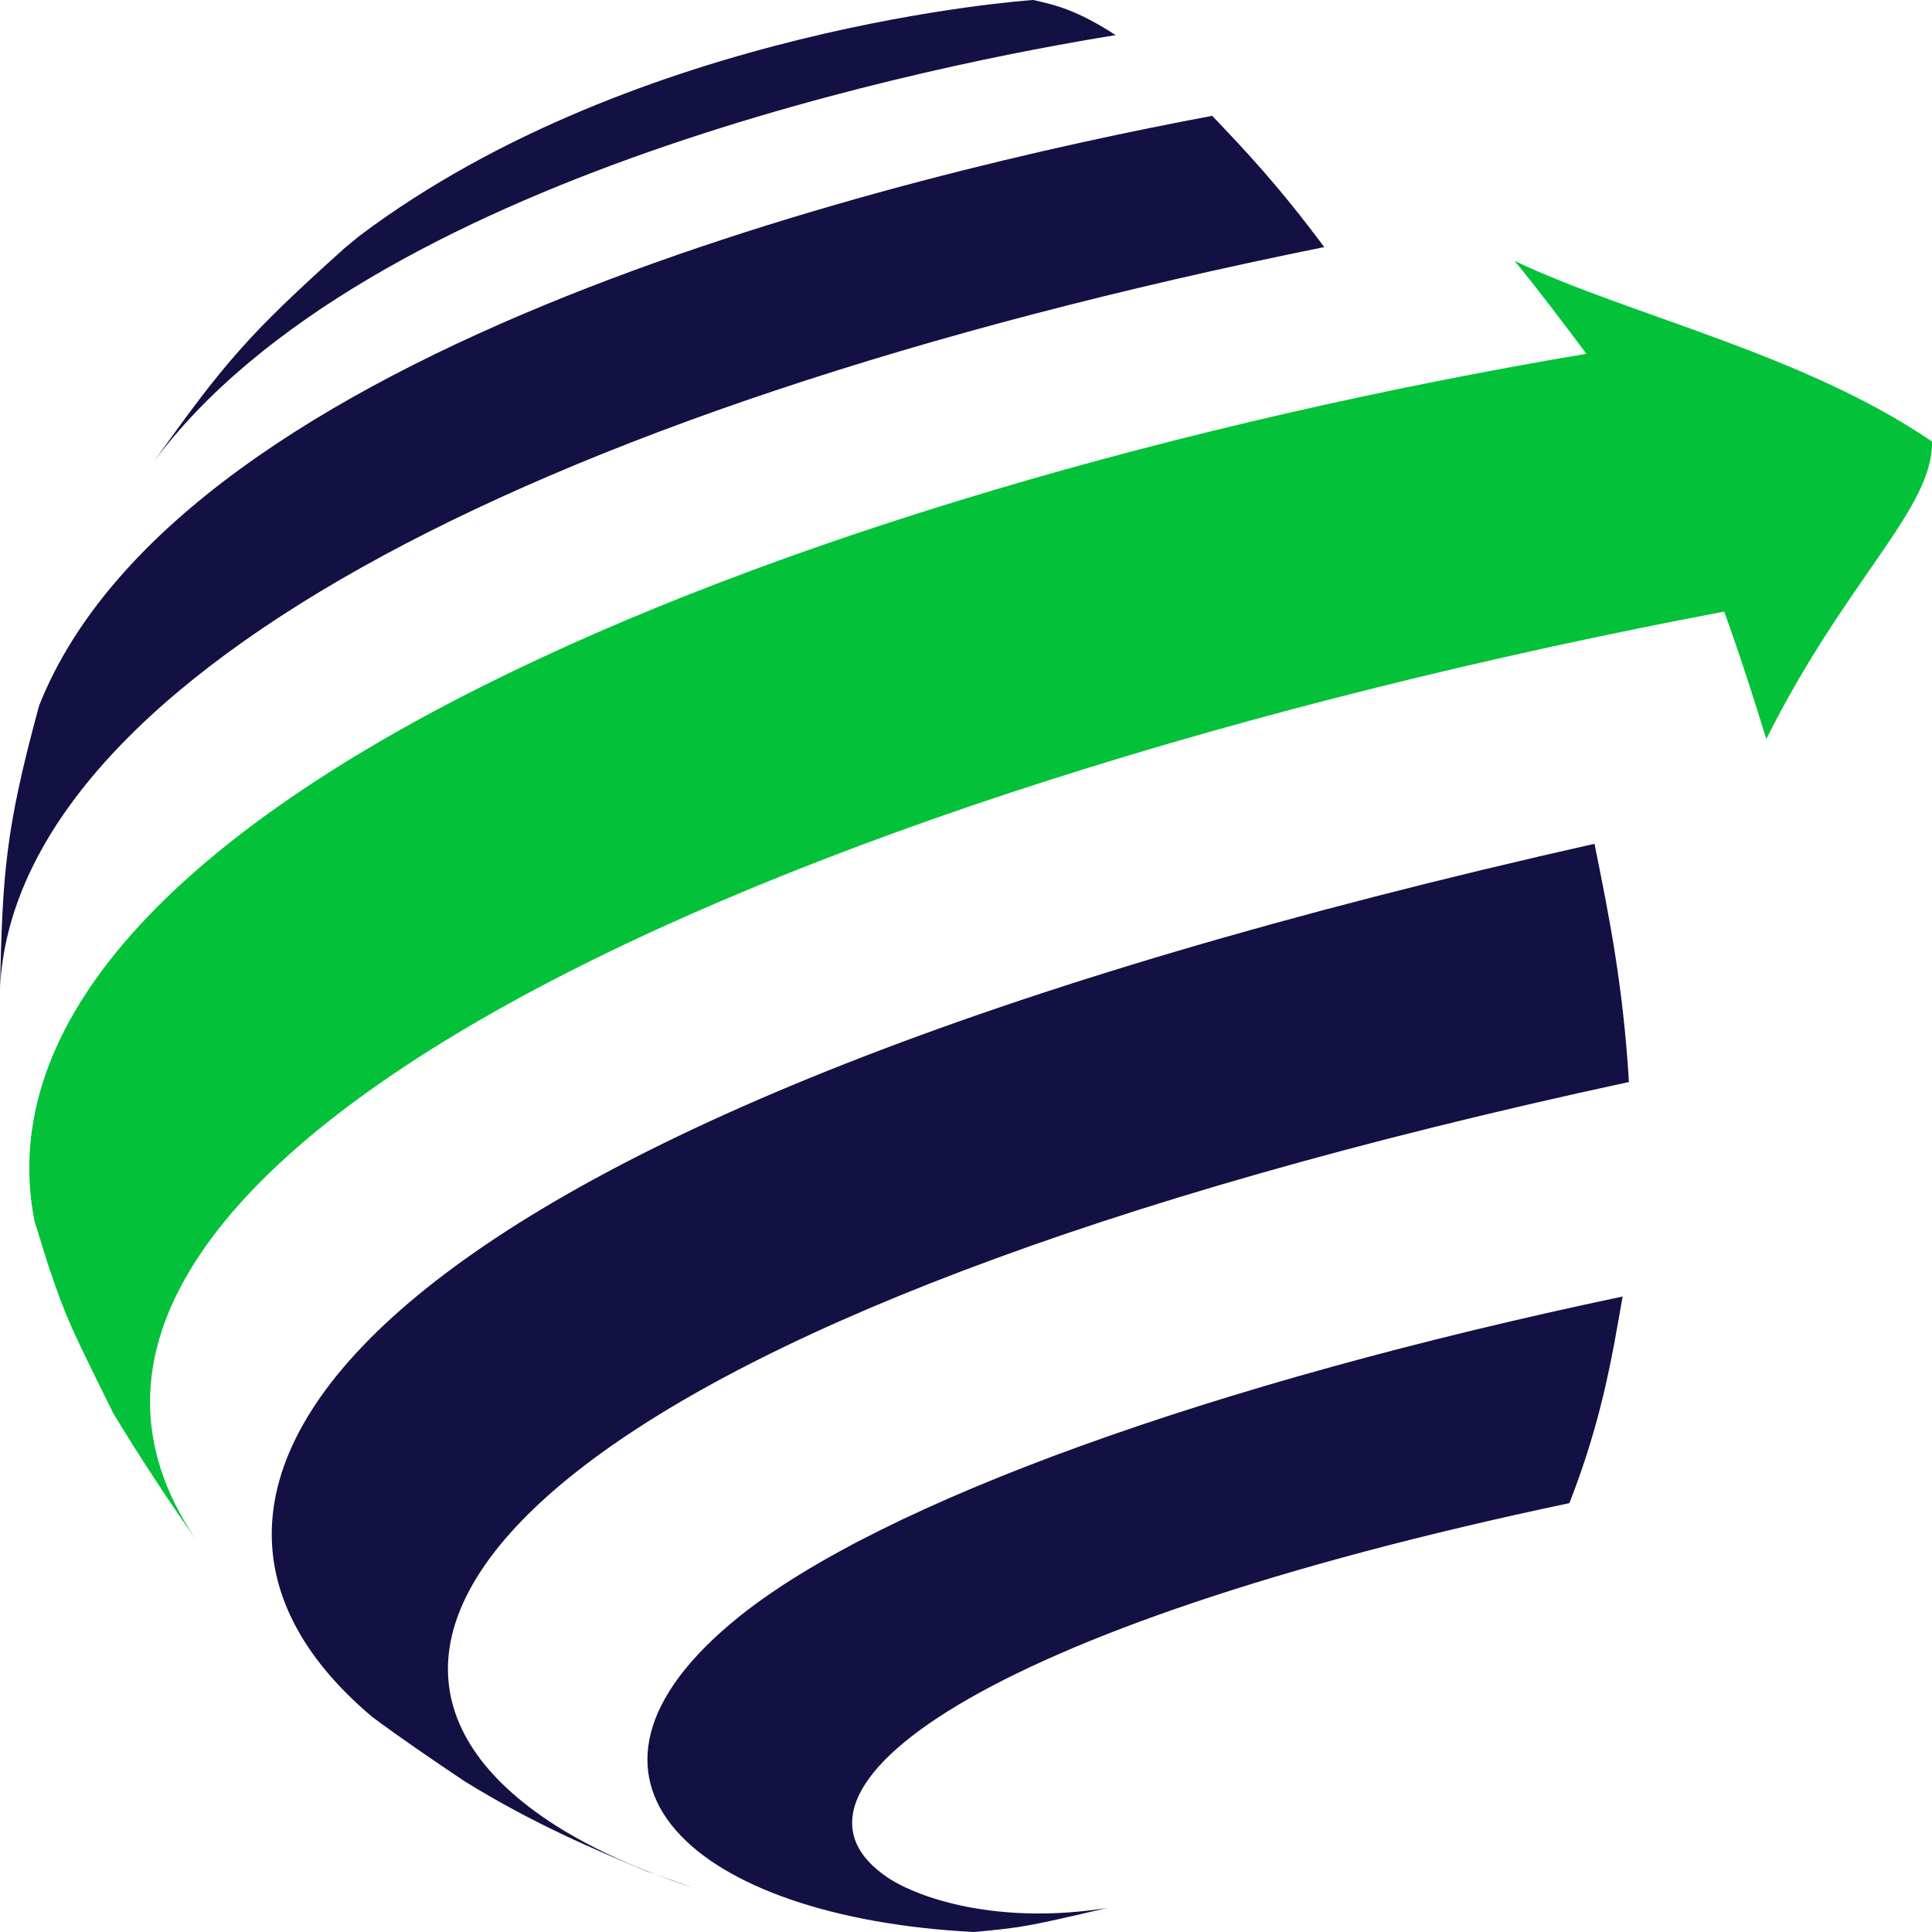
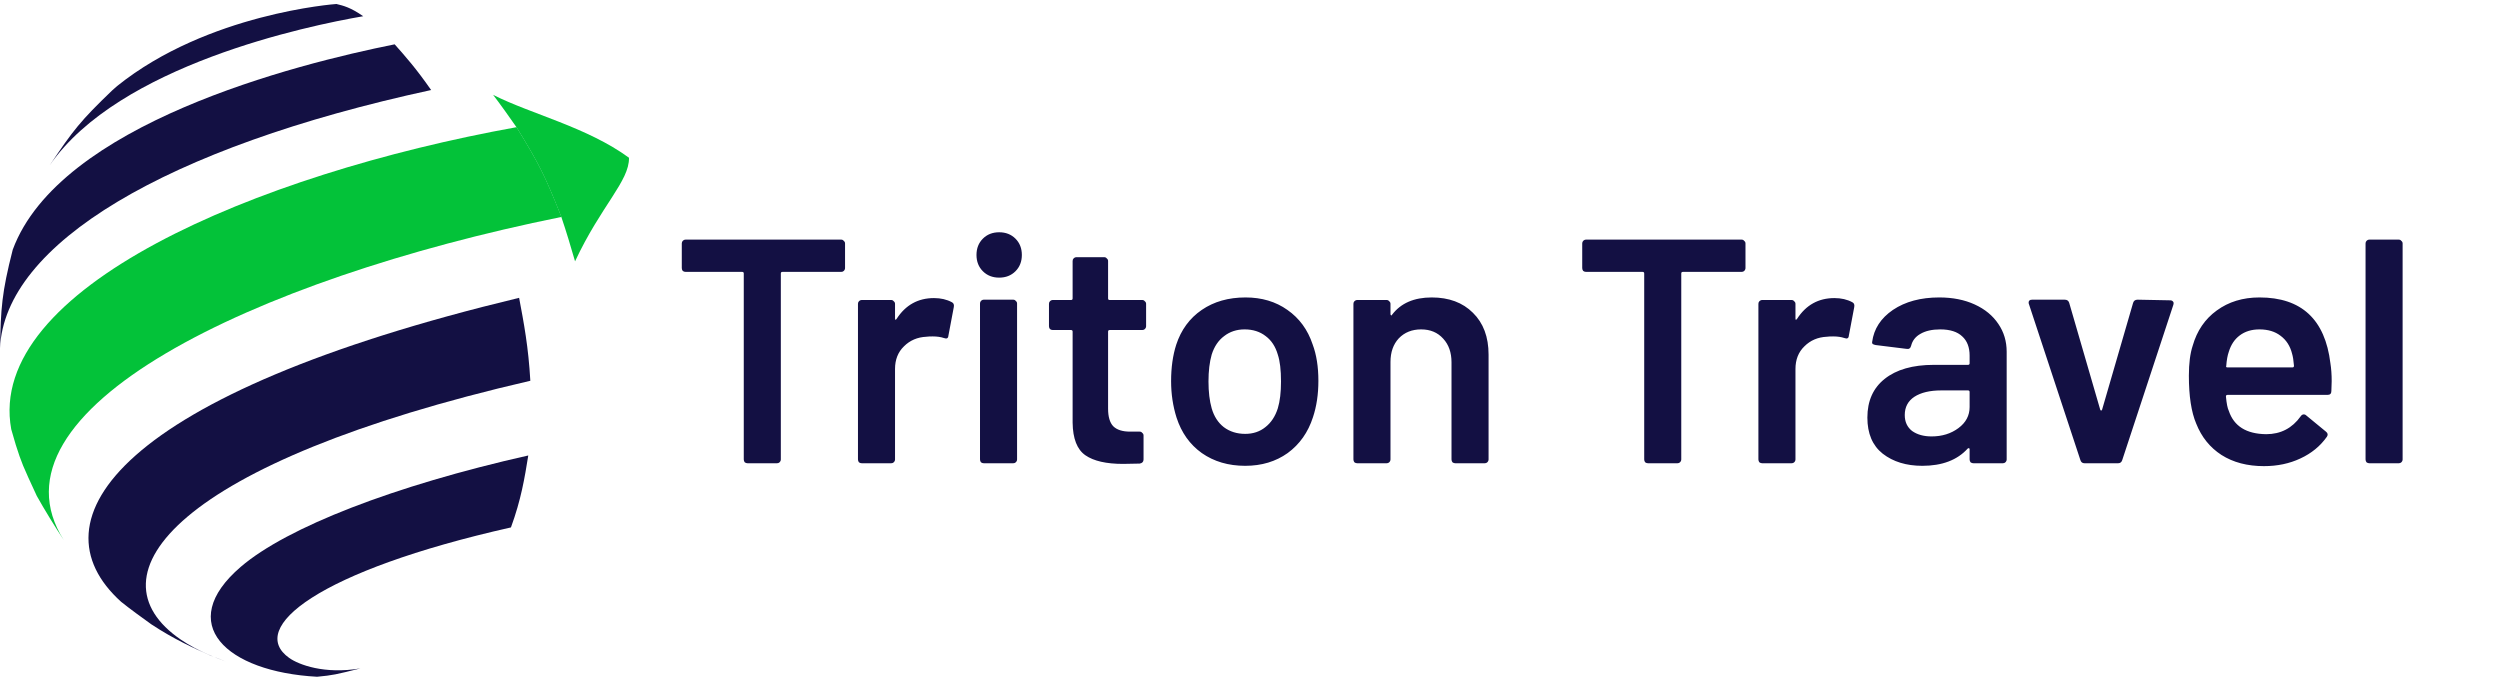
- <svg xmlns="http://www.w3.org/2000/svg" width="256" height="256" viewBox="0 0 256 256" fill="none">
-   <path d="M20.299 61.284C29.729 48.1 32.707 44.502 45.685 32.857L47.686 31.211C84.516 3.562 136.4 0.029 136.914 0C139.855 0.665 142.635 1.293 147.834 4.653C125.033 8.323 48.452 23.253 20.299 61.284Z" fill="#131043" />
-   <path d="M0 130.996C0.352 115.674 0.678 110.038 5.185 93.492C24.147 45.669 120.206 22.912 160.626 15.348C165.102 20.057 169.329 24.504 175.467 32.739C67.449 54.598 1.854 91.329 0 130.996Z" fill="#131043" />
-   <path d="M91.965 250.17L85.669 247.94C79.078 245.195 70.876 241.779 61.584 236.043C57.842 233.537 52.874 230.164 49.286 227.469C12.365 196.326 48.134 148.485 211.277 111.808C213.224 121.435 215.064 130.529 215.843 143.371C71.93 174.429 35.148 217.303 73.605 241.874C80.736 246.43 88.894 249.147 91.965 250.17Z" fill="#131043" />
-   <path d="M146.688 252.819C136.43 255.21 135.593 255.405 129.047 256C92.096 254.115 70.972 235.819 98.011 214.156C116.809 199.095 160.545 183.259 215.005 171.796C213.52 180.394 212.117 188.514 207.954 199.172C129.47 215.712 100.447 237.422 117.729 248.855C121.602 251.417 132.058 255.135 146.688 252.819Z" fill="#131043" />
-   <path d="M25.978 204.01C22.475 199.092 18.068 192.365 14.979 187.209C9.085 175.29 8.855 174.825 6.427 167.763L4.571 161.812C-5.847 108.471 103.886 64.838 210.25 46.868C219.644 61.206 221.693 65.037 228.525 81.027C102.486 104.869 -7.561 154.768 25.978 204.01Z" fill="#03C239" />
-   <path d="M234.046 97.925C232.482 92.814 230.29 86.025 228.445 80.996C221.824 65.543 219.87 61.611 210.17 46.838C207.406 43.107 203.65 38.175 200.695 34.574C215.891 41.805 238.931 46.838 255.998 58.506C256.192 67.368 244.62 76.742 234.046 97.925Z" fill="#03C239" />
+ <svg xmlns="http://www.w3.org/2000/svg" width="626" height="170" viewBox="0 0 626 170" fill="none">
+   <path d="M210.64 60C210.907 60 211.12 60.107 211.28 60.32C211.493 60.48 211.6 60.693 211.6 60.96V67.12C211.6 67.387 211.493 67.627 211.28 67.84C211.12 68 210.907 68.08 210.64 68.08H195.92C195.653 68.08 195.52 68.213 195.52 68.48V115.04C195.52 115.307 195.413 115.547 195.2 115.76C195.04 115.92 194.827 116 194.56 116H187.2C186.933 116 186.693 115.92 186.48 115.76C186.32 115.547 186.24 115.307 186.24 115.04V68.48C186.24 68.213 186.107 68.08 185.84 68.08H171.68C171.413 68.08 171.173 68 170.96 67.84C170.8 67.627 170.72 67.387 170.72 67.12V60.96C170.72 60.693 170.8 60.48 170.96 60.32C171.173 60.107 171.413 60 171.68 60H210.64ZM233.875 74.64C235.582 74.64 237.075 74.987 238.355 75.68C238.782 75.893 238.942 76.293 238.835 76.88L237.475 84.08C237.422 84.72 237.048 84.907 236.355 84.64C235.555 84.373 234.622 84.24 233.555 84.24C232.862 84.24 232.328 84.267 231.955 84.32C229.715 84.427 227.848 85.227 226.355 86.72C224.862 88.16 224.115 90.053 224.115 92.4V115.04C224.115 115.307 224.008 115.547 223.795 115.76C223.635 115.92 223.422 116 223.155 116H215.795C215.528 116 215.288 115.92 215.075 115.76C214.915 115.547 214.835 115.307 214.835 115.04V76.08C214.835 75.813 214.915 75.6 215.075 75.44C215.288 75.227 215.528 75.12 215.795 75.12H223.155C223.422 75.12 223.635 75.227 223.795 75.44C224.008 75.6 224.115 75.813 224.115 76.08V79.68C224.115 79.893 224.142 80.027 224.195 80.08C224.302 80.08 224.408 80 224.515 79.84C226.755 76.373 229.875 74.64 233.875 74.64ZM250.193 69.52C248.54 69.52 247.18 68.987 246.113 67.92C245.046 66.853 244.513 65.493 244.513 63.84C244.513 62.187 245.046 60.827 246.113 59.76C247.18 58.693 248.54 58.16 250.193 58.16C251.846 58.16 253.206 58.693 254.273 59.76C255.34 60.827 255.873 62.187 255.873 63.84C255.873 65.493 255.34 66.853 254.273 67.92C253.206 68.987 251.846 69.52 250.193 69.52ZM246.353 116C246.086 116 245.846 115.92 245.633 115.76C245.473 115.547 245.393 115.307 245.393 115.04V76C245.393 75.733 245.473 75.52 245.633 75.36C245.846 75.147 246.086 75.04 246.353 75.04H253.713C253.98 75.04 254.193 75.147 254.353 75.36C254.566 75.52 254.673 75.733 254.673 76V115.04C254.673 115.307 254.566 115.547 254.353 115.76C254.193 115.92 253.98 116 253.713 116H246.353ZM286.984 81.68C286.984 81.947 286.877 82.187 286.664 82.4C286.504 82.56 286.29 82.64 286.024 82.64H277.864C277.597 82.64 277.464 82.773 277.464 83.04V102.32C277.464 104.347 277.89 105.813 278.744 106.72C279.65 107.627 281.064 108.08 282.984 108.08H285.384C285.65 108.08 285.864 108.187 286.024 108.4C286.237 108.56 286.344 108.773 286.344 109.04V115.04C286.344 115.627 286.024 115.973 285.384 116.08L281.224 116.16C277.01 116.16 273.864 115.44 271.784 114C269.704 112.56 268.637 109.84 268.584 105.84V83.04C268.584 82.773 268.45 82.64 268.184 82.64H263.624C263.357 82.64 263.117 82.56 262.904 82.4C262.744 82.187 262.664 81.947 262.664 81.68V76.08C262.664 75.813 262.744 75.6 262.904 75.44C263.117 75.227 263.357 75.12 263.624 75.12H268.184C268.45 75.12 268.584 74.987 268.584 74.72V65.36C268.584 65.093 268.664 64.88 268.824 64.72C269.037 64.507 269.277 64.4 269.544 64.4H276.504C276.77 64.4 276.984 64.507 277.144 64.72C277.357 64.88 277.464 65.093 277.464 65.36V74.72C277.464 74.987 277.597 75.12 277.864 75.12H286.024C286.29 75.12 286.504 75.227 286.664 75.44C286.877 75.6 286.984 75.813 286.984 76.08V81.68ZM311.804 116.64C307.591 116.64 303.964 115.573 300.924 113.44C297.938 111.307 295.831 108.347 294.604 104.56C293.698 101.68 293.244 98.64 293.244 95.44C293.244 92.027 293.671 88.987 294.524 86.32C295.751 82.587 297.884 79.68 300.924 77.6C303.964 75.52 307.618 74.48 311.884 74.48C315.938 74.48 319.431 75.52 322.364 77.6C325.351 79.68 327.458 82.56 328.684 86.24C329.644 88.8 330.124 91.84 330.124 95.36C330.124 98.72 329.671 101.76 328.764 104.48C327.538 108.267 325.431 111.253 322.444 113.44C319.458 115.573 315.911 116.64 311.804 116.64ZM311.804 108.64C313.778 108.64 315.458 108.08 316.844 106.96C318.284 105.84 319.324 104.267 319.964 102.24C320.498 100.48 320.764 98.24 320.764 95.52C320.764 92.64 320.498 90.4 319.964 88.8C319.378 86.773 318.364 85.227 316.924 84.16C315.484 83.04 313.724 82.48 311.644 82.48C309.671 82.48 307.964 83.04 306.524 84.16C305.084 85.227 304.044 86.773 303.404 88.8C302.871 90.667 302.604 92.907 302.604 95.52C302.604 98.133 302.871 100.373 303.404 102.24C303.991 104.267 305.004 105.84 306.444 106.96C307.938 108.08 309.724 108.64 311.804 108.64ZM358.498 74.48C362.818 74.48 366.258 75.76 368.818 78.32C371.431 80.88 372.738 84.373 372.738 88.8V115.04C372.738 115.307 372.631 115.547 372.418 115.76C372.258 115.92 372.044 116 371.778 116H364.418C364.151 116 363.911 115.92 363.698 115.76C363.538 115.547 363.458 115.307 363.458 115.04V90.72C363.458 88.267 362.764 86.293 361.378 84.8C359.991 83.253 358.151 82.48 355.858 82.48C353.564 82.48 351.698 83.227 350.258 84.72C348.871 86.213 348.178 88.187 348.178 90.64V115.04C348.178 115.307 348.071 115.547 347.858 115.76C347.698 115.92 347.484 116 347.218 116H339.858C339.591 116 339.351 115.92 339.138 115.76C338.978 115.547 338.898 115.307 338.898 115.04V76.08C338.898 75.813 338.978 75.6 339.138 75.44C339.351 75.227 339.591 75.12 339.858 75.12H347.218C347.484 75.12 347.698 75.227 347.858 75.44C348.071 75.6 348.178 75.813 348.178 76.08V78.64C348.178 78.8 348.231 78.907 348.338 78.96C348.444 79.013 348.524 78.96 348.578 78.8C350.764 75.92 354.071 74.48 358.498 74.48ZM436.109 60C436.375 60 436.589 60.107 436.749 60.32C436.962 60.48 437.069 60.693 437.069 60.96V67.12C437.069 67.387 436.962 67.627 436.749 67.84C436.589 68 436.375 68.08 436.109 68.08H421.389C421.122 68.08 420.989 68.213 420.989 68.48V115.04C420.989 115.307 420.882 115.547 420.669 115.76C420.509 115.92 420.295 116 420.029 116H412.669C412.402 116 412.162 115.92 411.949 115.76C411.789 115.547 411.709 115.307 411.709 115.04V68.48C411.709 68.213 411.575 68.08 411.309 68.08H397.149C396.882 68.08 396.642 68 396.429 67.84C396.269 67.627 396.189 67.387 396.189 67.12V60.96C396.189 60.693 396.269 60.48 396.429 60.32C396.642 60.107 396.882 60 397.149 60H436.109ZM459.344 74.64C461.05 74.64 462.544 74.987 463.824 75.68C464.25 75.893 464.41 76.293 464.304 76.88L462.944 84.08C462.89 84.72 462.517 84.907 461.824 84.64C461.024 84.373 460.09 84.24 459.024 84.24C458.33 84.24 457.797 84.267 457.424 84.32C455.184 84.427 453.317 85.227 451.824 86.72C450.33 88.16 449.584 90.053 449.584 92.4V115.04C449.584 115.307 449.477 115.547 449.264 115.76C449.104 115.92 448.89 116 448.624 116H441.264C440.997 116 440.757 115.92 440.544 115.76C440.384 115.547 440.304 115.307 440.304 115.04V76.08C440.304 75.813 440.384 75.6 440.544 75.44C440.757 75.227 440.997 75.12 441.264 75.12H448.624C448.89 75.12 449.104 75.227 449.264 75.44C449.477 75.6 449.584 75.813 449.584 76.08V79.68C449.584 79.893 449.61 80.027 449.664 80.08C449.77 80.08 449.877 80 449.984 79.84C452.224 76.373 455.344 74.64 459.344 74.64ZM485.591 74.48C488.951 74.48 491.911 75.067 494.471 76.24C497.031 77.413 499.005 79.04 500.391 81.12C501.778 83.147 502.471 85.467 502.471 88.08V115.04C502.471 115.307 502.365 115.547 502.151 115.76C501.991 115.92 501.778 116 501.511 116H494.151C493.885 116 493.645 115.92 493.431 115.76C493.271 115.547 493.191 115.307 493.191 115.04V112.48C493.191 112.32 493.138 112.24 493.031 112.24C492.925 112.187 492.818 112.213 492.711 112.32C490.098 115.2 486.311 116.64 481.351 116.64C477.351 116.64 474.045 115.627 471.431 113.6C468.871 111.573 467.591 108.56 467.591 104.56C467.591 100.4 469.031 97.173 471.911 94.88C474.845 92.533 478.951 91.36 484.231 91.36H492.791C493.058 91.36 493.191 91.227 493.191 90.96V89.04C493.191 86.96 492.578 85.36 491.351 84.24C490.125 83.067 488.285 82.48 485.831 82.48C483.805 82.48 482.151 82.853 480.871 83.6C479.645 84.293 478.871 85.28 478.551 86.56C478.391 87.2 478.018 87.467 477.431 87.36L469.671 86.4C469.405 86.347 469.165 86.267 468.951 86.16C468.791 86 468.738 85.813 468.791 85.6C469.218 82.347 470.951 79.68 473.991 77.6C477.085 75.52 480.951 74.48 485.591 74.48ZM483.671 109.28C486.285 109.28 488.525 108.587 490.391 107.2C492.258 105.813 493.191 104.053 493.191 101.92V98.16C493.191 97.893 493.058 97.76 492.791 97.76H486.071C483.245 97.76 481.005 98.293 479.351 99.36C477.751 100.427 476.951 101.947 476.951 103.92C476.951 105.627 477.565 106.96 478.791 107.92C480.071 108.827 481.698 109.28 483.671 109.28ZM521.969 116C521.435 116 521.089 115.733 520.929 115.2L508.049 76.16C507.995 76.053 507.969 75.92 507.969 75.76C507.969 75.28 508.262 75.04 508.849 75.04H517.009C517.595 75.04 517.969 75.307 518.129 75.84L525.889 102.56C525.942 102.72 526.022 102.8 526.129 102.8C526.235 102.8 526.315 102.72 526.369 102.56L534.129 75.84C534.289 75.307 534.662 75.04 535.249 75.04L543.409 75.2C543.729 75.2 543.969 75.307 544.129 75.52C544.289 75.68 544.315 75.947 544.209 76.32L531.409 115.2C531.249 115.733 530.902 116 530.369 116H521.969ZM583.534 90.96C583.747 92.293 583.854 93.787 583.854 95.44L583.774 97.92C583.774 98.56 583.454 98.88 582.814 98.88H557.774C557.507 98.88 557.374 99.013 557.374 99.28C557.534 101.04 557.774 102.24 558.094 102.88C559.374 106.72 562.494 108.667 567.454 108.72C571.08 108.72 573.96 107.227 576.094 104.24C576.307 103.92 576.574 103.76 576.894 103.76C577.107 103.76 577.294 103.84 577.454 104L582.414 108.08C582.894 108.453 582.974 108.88 582.654 109.36C581 111.707 578.787 113.52 576.014 114.8C573.294 116.08 570.254 116.72 566.894 116.72C562.734 116.72 559.187 115.787 556.254 113.92C553.374 112.053 551.267 109.44 549.934 106.08C548.707 103.2 548.094 99.2 548.094 94.08C548.094 90.987 548.414 88.48 549.054 86.56C550.12 82.827 552.12 79.893 555.054 77.76C558.04 75.573 561.614 74.48 565.774 74.48C576.28 74.48 582.2 79.973 583.534 90.96ZM565.774 82.48C563.8 82.48 562.147 82.987 560.814 84C559.534 84.96 558.627 86.32 558.094 88.08C557.774 88.987 557.56 90.16 557.454 91.6C557.347 91.867 557.454 92 557.774 92H574.014C574.28 92 574.414 91.867 574.414 91.6C574.307 90.267 574.147 89.253 573.934 88.56C573.454 86.64 572.494 85.147 571.054 84.08C569.667 83.013 567.907 82.48 565.774 82.48ZM593.295 116C593.028 116 592.788 115.92 592.575 115.76C592.415 115.547 592.335 115.307 592.335 115.04V60.96C592.335 60.693 592.415 60.48 592.575 60.32C592.788 60.107 593.028 60 593.295 60H600.655C600.922 60 601.135 60.107 601.295 60.32C601.508 60.48 601.615 60.693 601.615 60.96V115.04C601.615 115.307 601.508 115.547 601.295 115.76C601.135 115.92 600.922 116 600.655 116H593.295Z" fill="#131043" />
+   <path d="M12.489 41.328C18.29 32.652 20.123 30.284 28.107 22.622L29.338 21.538C51.998 3.344 83.919 1.019 84.235 1C86.045 1.438 87.755 1.851 90.953 4.062C76.925 6.477 29.809 16.301 12.489 41.328Z" fill="#131043" />
+   <path d="M0 87.202C0.217 77.119 0.417 73.41 3.19 62.522C14.856 31.052 73.956 16.077 98.824 11.1C101.577 14.198 104.178 17.125 107.954 22.544C41.498 36.928 1.141 61.099 0 87.202Z" fill="#131043" />
+   <path d="M56.58 165.624L52.707 164.157C48.652 162.35 43.605 160.102 37.889 156.327C35.587 154.678 32.53 152.459 30.323 150.685C7.607 130.192 29.614 98.71 129.986 74.575C131.184 80.91 132.316 86.894 132.795 95.345C44.254 115.783 21.625 143.996 45.285 160.165C49.672 163.163 54.691 164.951 56.58 165.624Z" fill="#131043" />
+   <path d="M90.248 167.367C83.937 168.94 83.422 169.069 79.395 169.46C56.661 168.22 43.665 156.18 60.3 141.925C71.866 132.014 98.774 121.594 132.279 114.05C131.366 119.708 130.503 125.051 127.942 132.064C79.655 142.949 61.799 157.235 72.432 164.759C74.814 166.444 81.248 168.891 90.248 167.367Z" fill="#131043" />
+   <path d="M15.982 135.249C13.827 132.012 11.116 127.585 9.216 124.192C5.589 116.35 5.448 116.043 3.954 111.396L2.812 107.48C-3.597 72.379 63.914 43.666 129.354 31.842C135.134 41.276 136.395 43.797 140.598 54.319C63.053 70.009 -4.652 102.845 15.982 135.249Z" fill="#03C239" />
+   <path d="M143.994 65.439C143.032 62.076 141.684 57.608 140.549 54.3C136.475 44.131 135.273 41.543 129.305 31.822C127.605 29.366 125.294 26.121 123.476 23.751C132.825 28.51 147 31.822 157.5 39.5C157.62 45.331 150.5 51.5 143.994 65.439Z" fill="#03C239" />
</svg>
